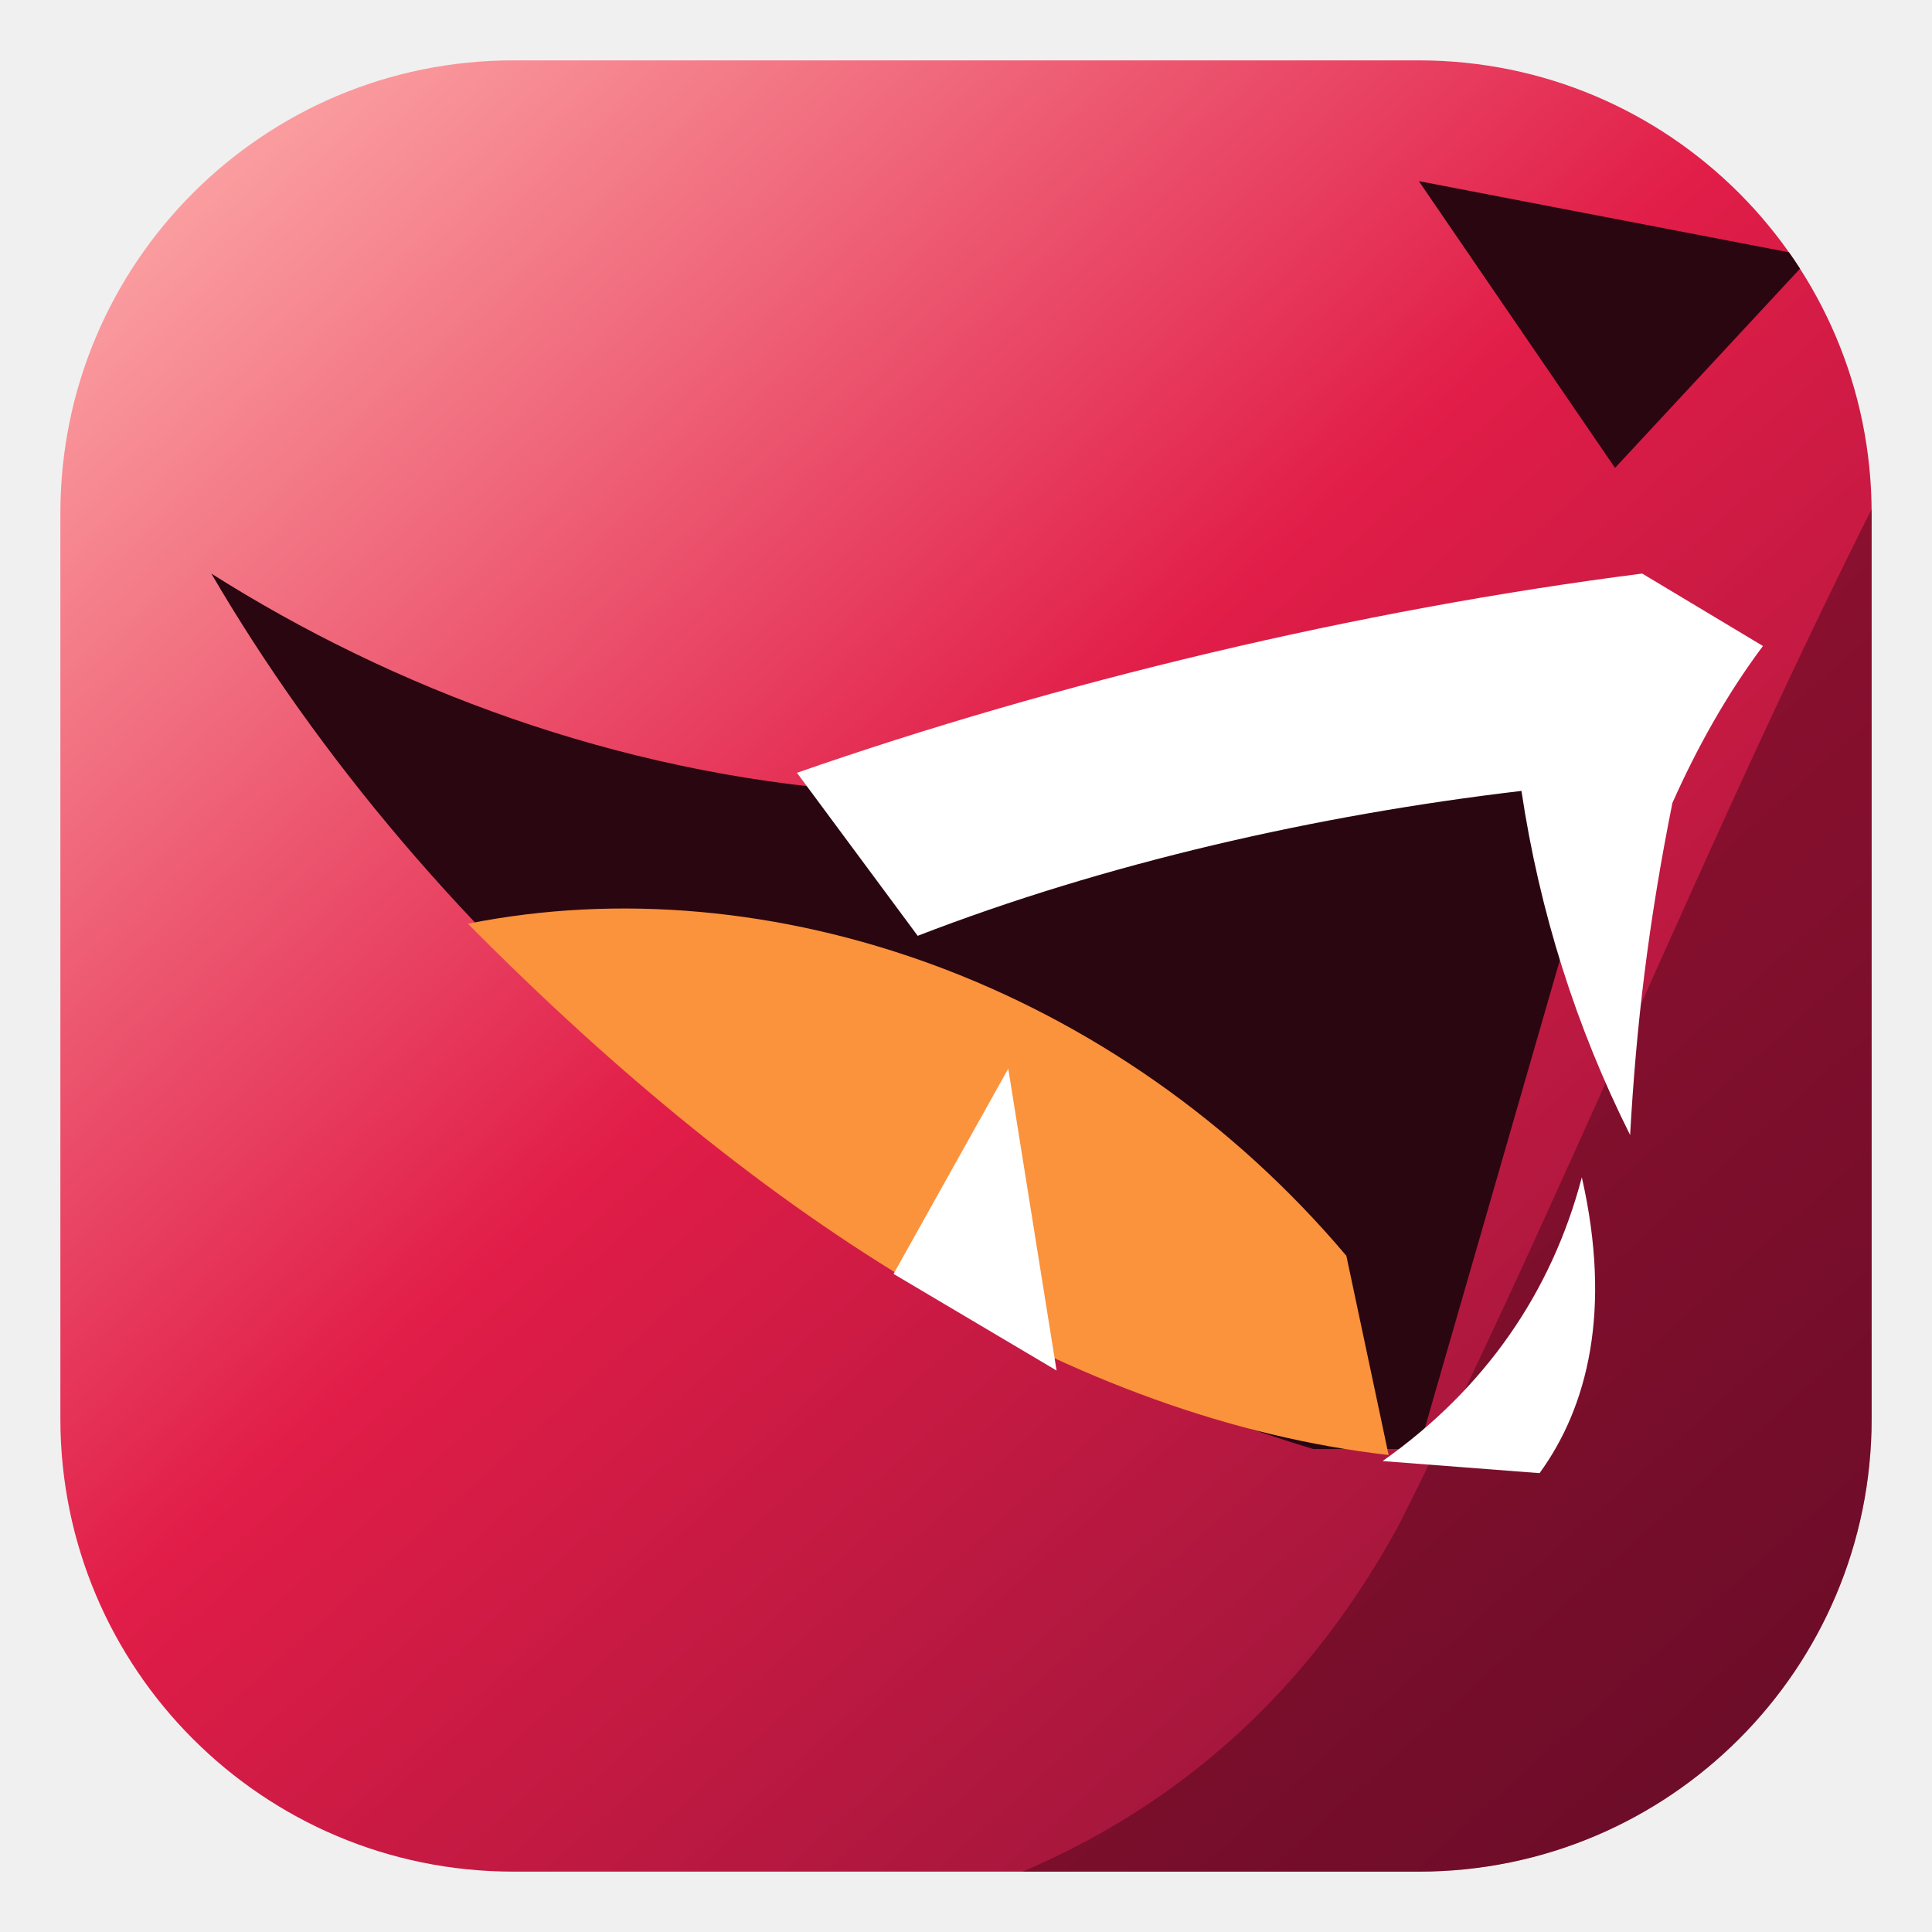
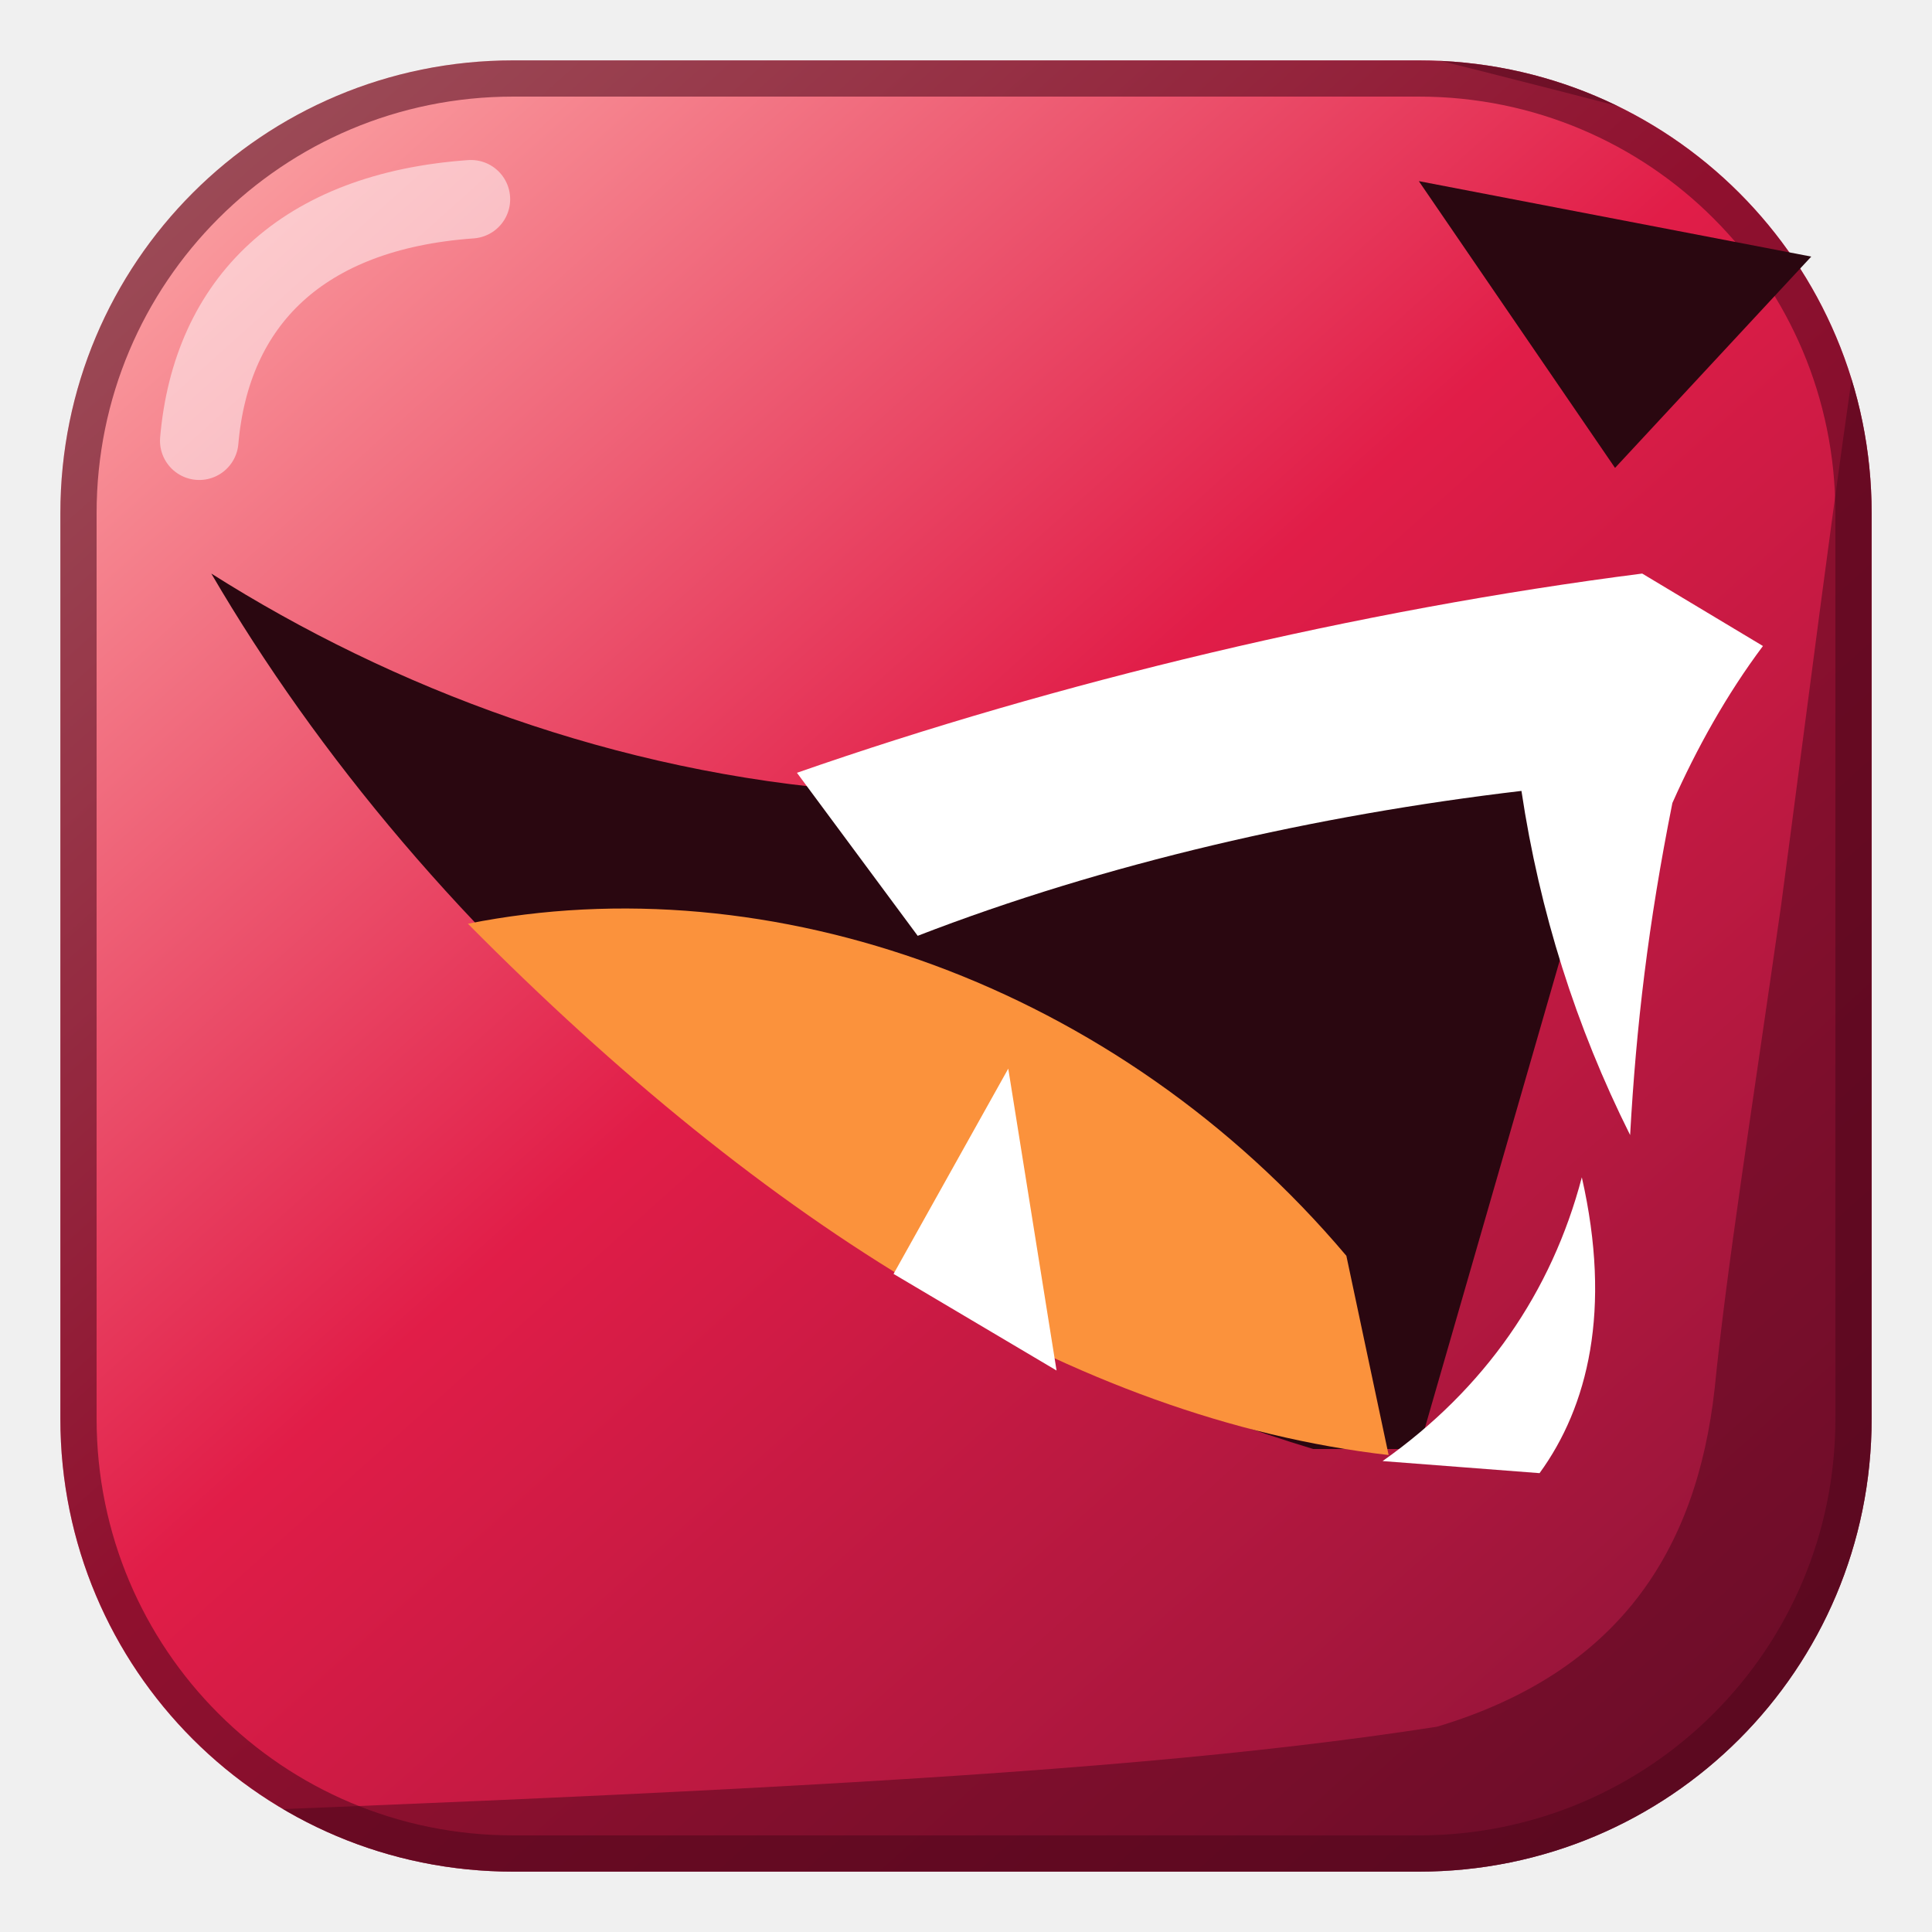
<svg xmlns="http://www.w3.org/2000/svg" viewBox="0 0 64 64">
  <defs>
    <linearGradient id="t" x1="6" y1="4" x2="58" y2="62" gradientUnits="userSpaceOnUse">
      <stop offset="0" stop-color="#fca5a5" />
      <stop offset=".45" stop-color="#e11d48" />
      <stop offset="1" stop-color="#881337" />
    </linearGradient>
    <clipPath id="c">
-       <rect x="2" y="2" width="60" height="60" rx="15" />
+       <path d="M17 2 H47 C55.3 2 62 8.7 62 17 V47 C62 55.3 55.3 62 47 62 H17 C8.7 62 2 55.3 2 47 V17 C2 8.7 8.7 2 17 2Z" />
    </clipPath>
  </defs>
-   <rect x="2" y="2" width="60" height="60" rx="15" fill="url(#t)" />
+   <path d="M17 2 H47 C55.3 2 62 8.7 62 17 V47 C62 55.3 55.3 62 47 62 H17 C8.7 62 2 55.3 2 47 V17 C2 8.7 8.7 2 17 2Z" fill="url(#t)" />
  <g clip-path="url(#c)">
-     <path d="M47 6 L60 8.5 L53.5 15.5 Z" fill="#2a0710" />
-     <path d="M7 19 C14 31 27 43 43.5 48 L47 48 L54.5 22 C45 21.6 36.5 23.5 28.4 26.2 C20.4 25.6 13 22.8 7 19Z" fill="#2a0710" />
-     <path d="M15.5 30.6 C25.5 28.6 37 32.6 44.6 41.6 L46 48.2 C35.6 47 25.4 40.6 15.5 30.6Z" fill="#fb923c" />
-     <path d="M29.6 42.2 L33.4 35.4 L35 45.4 Z" fill="#fff" />
-     <path d="M64 13 C57.6 25 52.6 38 46.4 50.4 C42 58.6 35 62.6 27 64 H64Z" fill="#4c0519" opacity=".5" />
-     <path d="M26.4 25.6 C35 22.6 45 20.2 54.4 19 L58.4 21.4 C57.2 23 56.2 24.8 55.4 26.6 C54.6 30.6 54.2 34 54 37.6 C52.2 34 51 30.2 50.4 26.2 C43.6 27 36.6 28.6 30.4 31 Z" fill="#fff" />
-     <path d="M45.8 48.4 C49.2 46 51.4 42.8 52.4 39 C53.4 43.4 52.6 46.6 51 48.8 Z" fill="#fff" />
+     <path d="M-30 -30 H90 V90 H-30 Z M-20 -10.5 L1 -7.4 C26 -3.6 44 1 57 4.4 C59.6 5.2 61 6.6 61.8 9.4 C60.8 16 59.8 24 59 30 C58 37 57.2 42 56.8 46 C56.2 51.4 53.6 55.4 47.6 57.2 C36 59 20 59.6 -20 61 Z" fill-rule="evenodd" fill="#4c0519" opacity="0.50" />
+     <path d="M6.6 14.6 C7 10 10 7 15.6 6.6" fill="none" stroke="#fff" stroke-width="2.6" stroke-linecap="round" opacity=".5" />
+     <path d="M17 2 H47 C55.3 2 62 8.7 62 17 V47 C62 55.3 55.3 62 47 62 H17 C8.7 62 2 55.3 2 47 V17 C2 8.7 8.7 2 17 2Z" fill="none" stroke="#4c0519" stroke-width="2.4" opacity=".55" />
  </g>
+   <path d="M47 6 L60 8.5 L53.5 15.5 Z" fill="#2a0710" />
+   <path d="M7 19 C14 31 27 43 43.5 48 L47 48 L54.5 22 C45 21.6 36.5 23.5 28.4 26.2 C20.4 25.6 13 22.8 7 19Z" fill="#2a0710" />
+   <path d="M15.5 30.6 C25.5 28.6 37 32.6 44.6 41.6 L46 48.2 C35.6 47 25.4 40.6 15.5 30.6Z" fill="#fb923c" />
+   <path d="M29.6 42.2 L33.4 35.4 L35 45.4 Z" fill="#fff" />
+   <path d="M26.4 25.6 C35 22.6 45 20.2 54.4 19 L58.4 21.4 C57.2 23 56.2 24.8 55.4 26.6 C54.6 30.6 54.2 34 54 37.6 C52.2 34 51 30.2 50.4 26.2 C43.6 27 36.6 28.6 30.4 31 Z" fill="#fff" />
+   <path d="M45.8 48.4 C49.2 46 51.4 42.8 52.4 39 C53.4 43.4 52.6 46.6 51 48.8 Z" fill="#fff" />
</svg>
